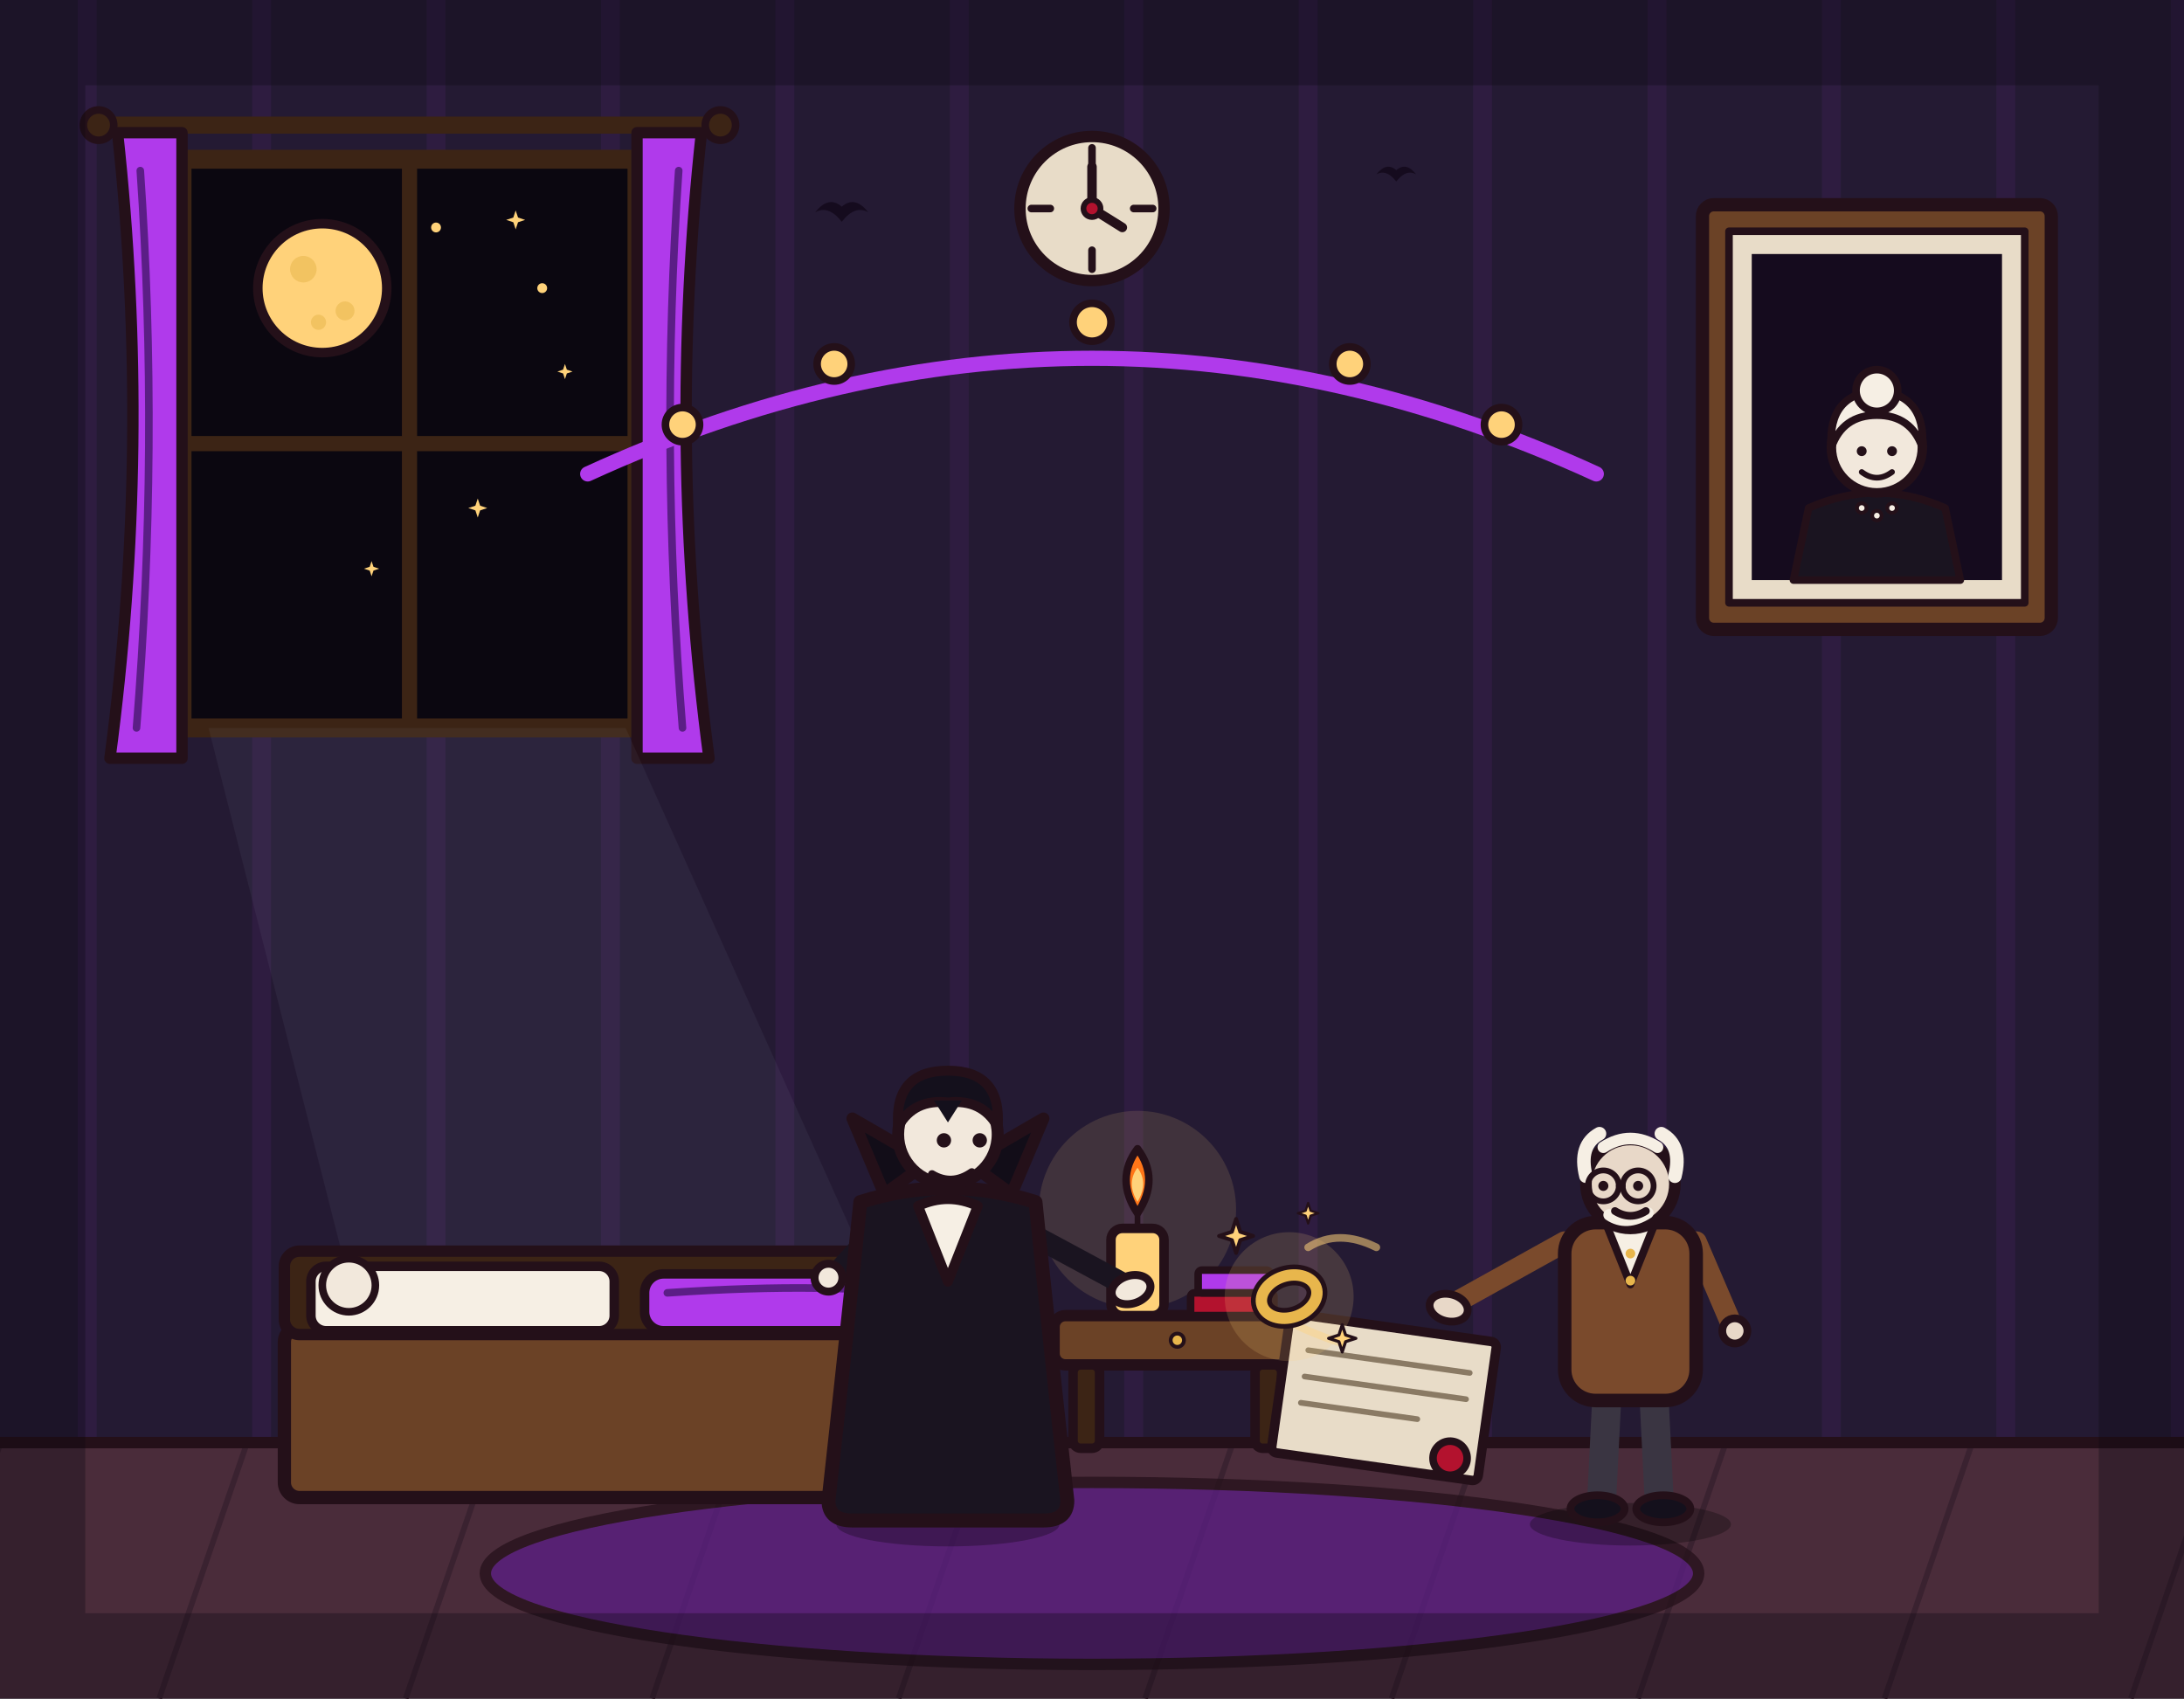
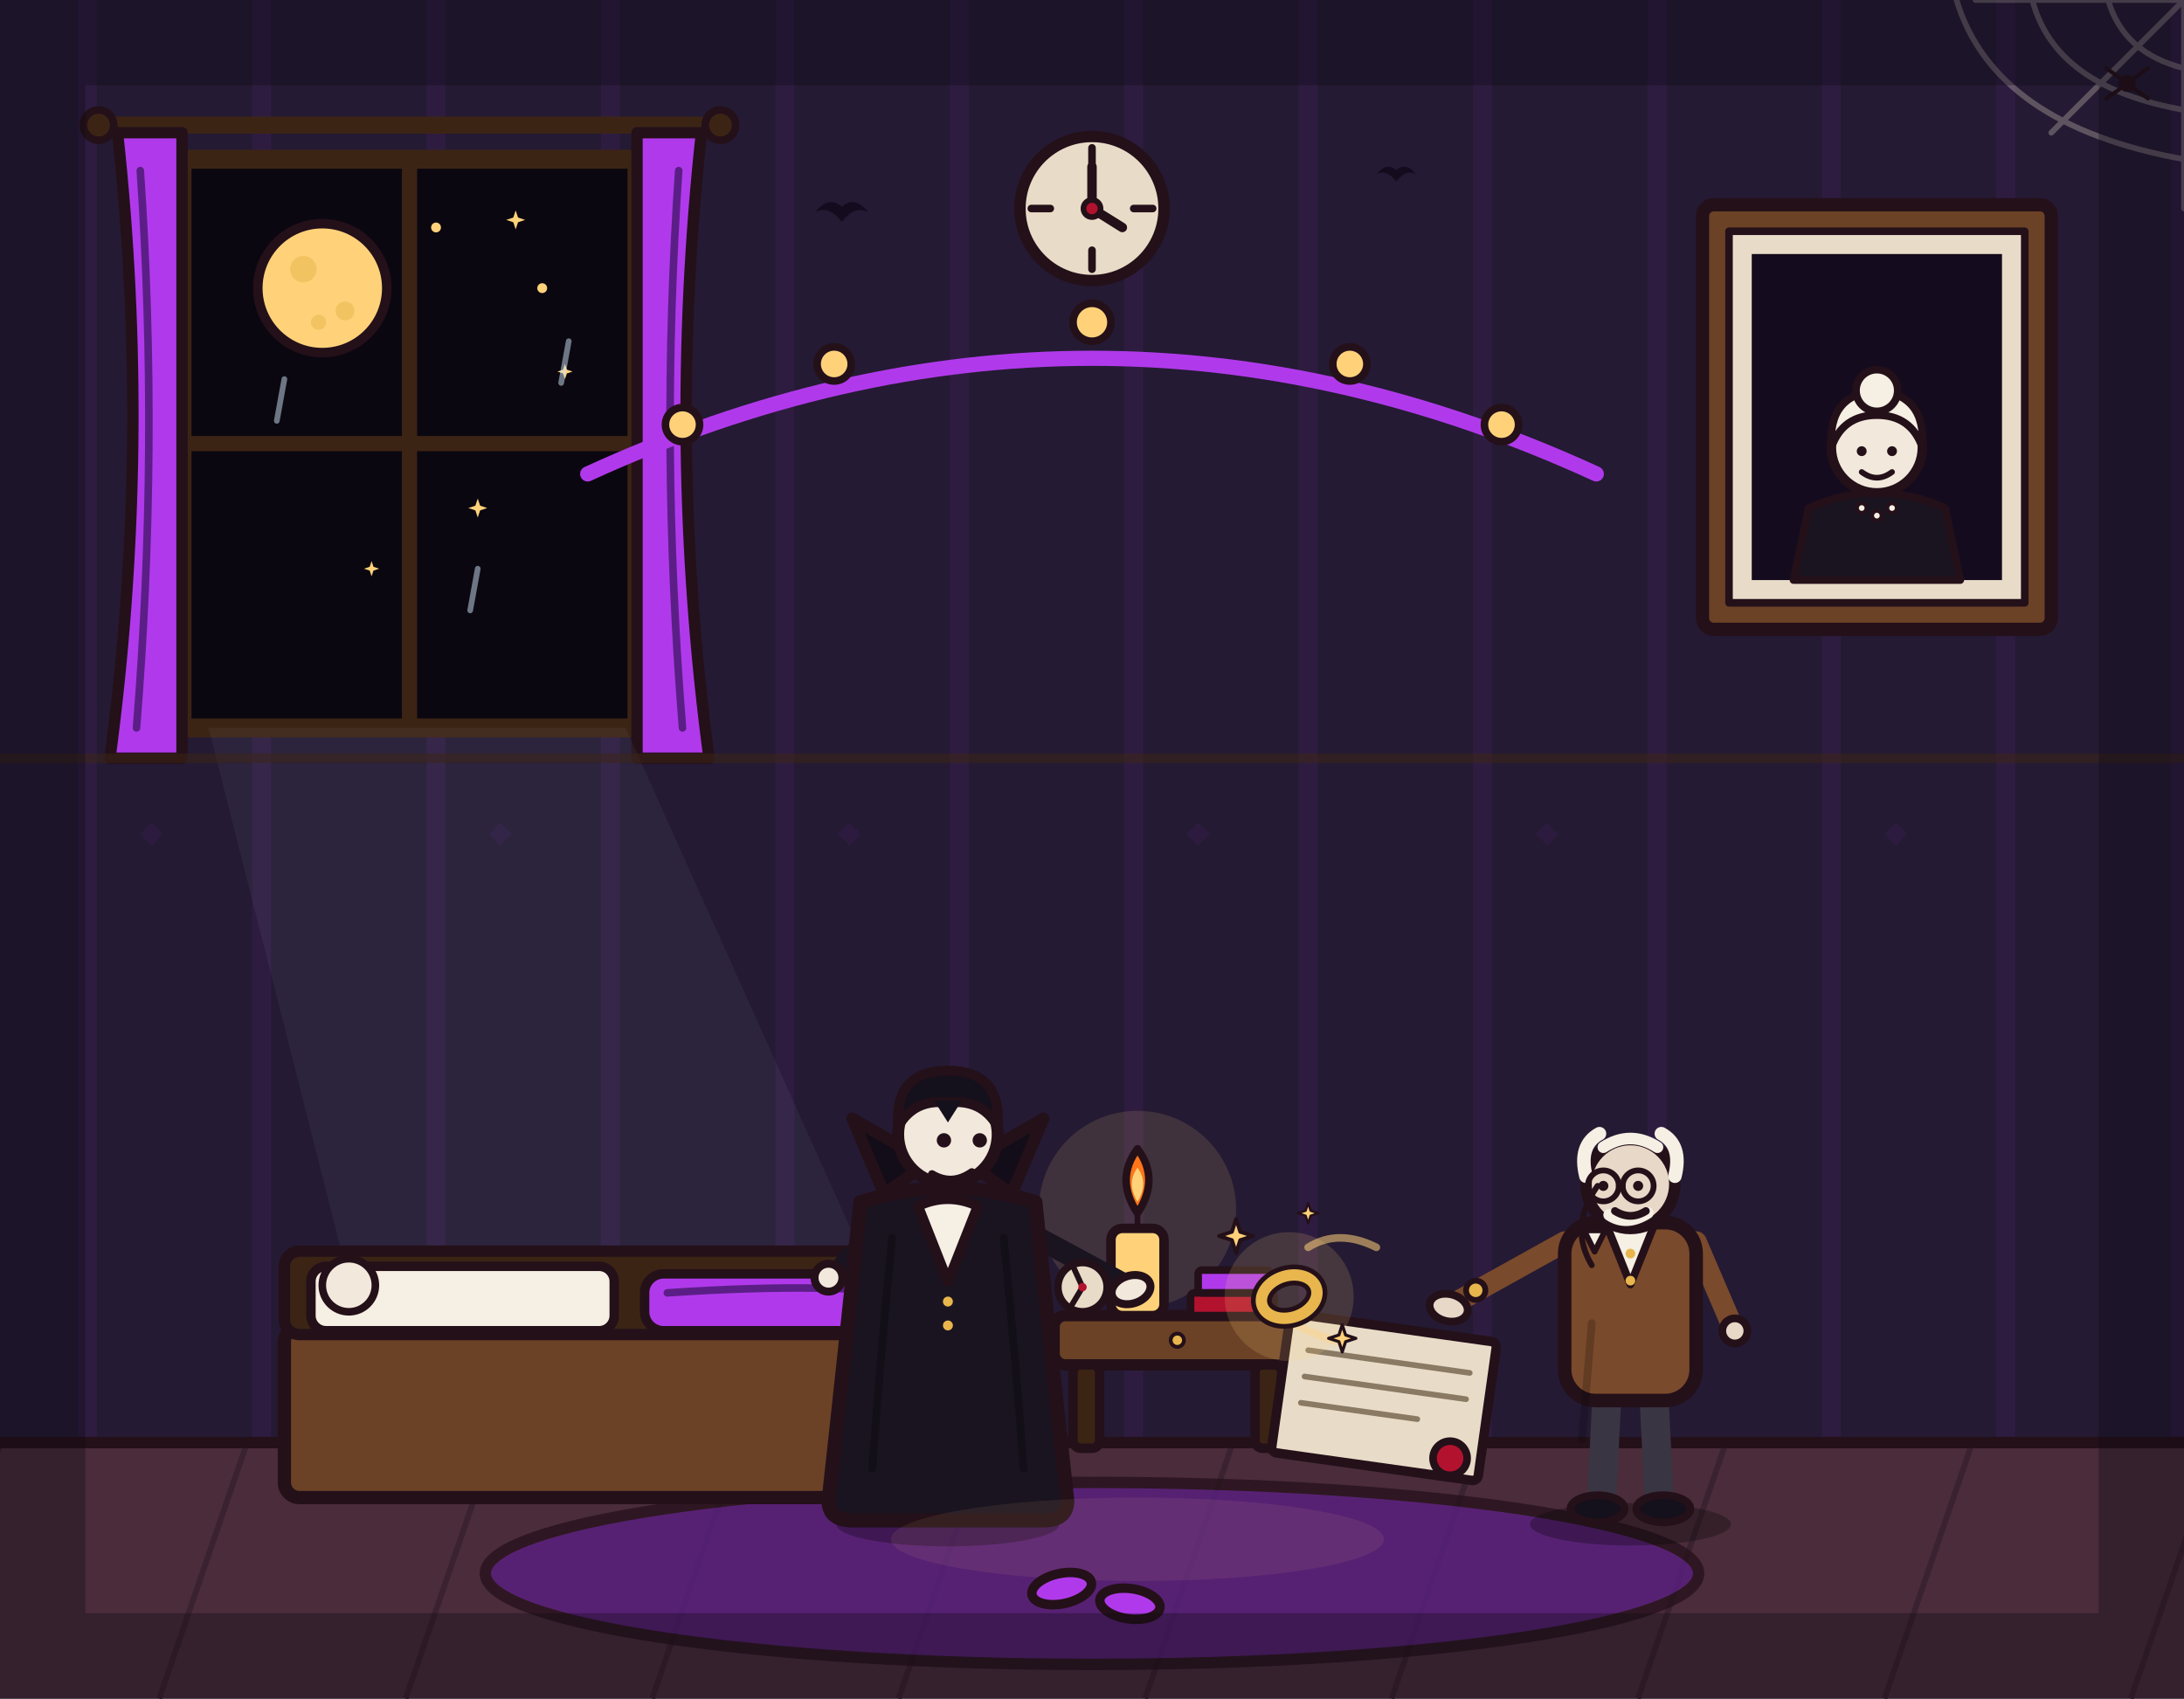
<svg xmlns="http://www.w3.org/2000/svg" viewBox="0 0 1152 896" width="1152" height="896">
  <rect x="0" y="0" width="1152" height="896" fill="#241a33" />
  <path d="M46 0V762M138 0V762M230 0V762M322 0V762M414 0V762M506 0V762M598 0V762M690 0V762M782 0V762M874 0V762M966 0V762M1058 0V762M1150 0V762" stroke="#b03aeb" stroke-width="10" opacity=".07" fill="none" />
  <path d="M0 0 Q7 -9 14 -3 Q21 -9 28 0 Q21 -4 14 5 Q7 -4 0 0 Z" transform="translate(430 112)" fill="#150b1e" />
  <path d="M0 0 Q7 -9 14 -3 Q21 -9 28 0 Q21 -4 14 5 Q7 -4 0 0 Z" transform="translate(726 92) scale(.75)" fill="#150b1e" />
  <line x1="52" y1="66" x2="380" y2="66" stroke="#3c2415" stroke-width="9" stroke-linecap="round" />
  <circle cx="52" cy="66" r="8" fill="#3c2415" stroke="#241019" stroke-width="4" stroke-linejoin="round" />
  <circle cx="380" cy="66" r="8" fill="#3c2415" stroke="#241019" stroke-width="4" stroke-linejoin="round" />
  <rect x="96" y="84" width="240" height="300" fill="#0b0710" stroke="#3c2415" stroke-width="10" stroke-linejoin="round" />
  <circle cx="170" cy="152" r="34" fill="#ffd27a" stroke="#241019" stroke-width="5" stroke-linejoin="round" />
  <circle cx="160" cy="142" r="7" fill="#e8b64c" opacity=".55" />
  <circle cx="182" cy="164" r="5" fill="#e8b64c" opacity=".55" />
  <circle cx="168" cy="170" r="4" fill="#e8b64c" opacity=".55" />
  <path d="M0 -1 L0.25 -0.25 L1 0 L0.25 0.25 L0 1 L-0.25 0.25 L-1 0 L-0.25 -0.25 Z" transform="translate(272 116) scale(5)" fill="#ffd27a" />
  <path d="M0 -1 L0.25 -0.25 L1 0 L0.25 0.25 L0 1 L-0.25 0.25 L-1 0 L-0.25 -0.25 Z" transform="translate(298 196) scale(4)" fill="#ffd27a" />
  <path d="M0 -1 L0.25 -0.25 L1 0 L0.25 0.25 L0 1 L-0.25 0.25 L-1 0 L-0.25 -0.25 Z" transform="translate(252 268) scale(5)" fill="#ffd27a" />
  <path d="M0 -1 L0.25 -0.25 L1 0 L0.25 0.25 L0 1 L-0.25 0.25 L-1 0 L-0.25 -0.25 Z" transform="translate(196 300) scale(4)" fill="#ffd27a" />
  <circle cx="286" cy="152" r="2.6" fill="#ffd27a" />
  <circle cx="230" cy="120" r="2.6" fill="#ffd27a" />
  <line x1="216" y1="84" x2="216" y2="384" stroke="#3c2415" stroke-width="8" />
  <line x1="96" y1="234" x2="336" y2="234" stroke="#3c2415" stroke-width="8" />
  <path d="M62 70 L96 70 L96 400 L58 400 Q80 235 62 70 Z" fill="#b03aeb" stroke="#241019" stroke-width="6" stroke-linejoin="round" />
  <path d="M370 70 L336 70 L336 400 L374 400 Q352 235 370 70 Z" fill="#b03aeb" stroke="#241019" stroke-width="6" stroke-linejoin="round" />
  <path d="M74 90 Q84 235 72 384" fill="none" stroke="#5b1e86" stroke-width="4" stroke-linecap="round" />
  <path d="M358 90 Q348 235 360 384" fill="none" stroke="#5b1e86" stroke-width="4" stroke-linecap="round" />
  <path d="M110 384 L330 384 L560 896 L240 896 Z" fill="#cfe6f8" opacity=".05" />
  <rect x="898" y="108" width="184" height="224" rx="6" fill="#6b4226" stroke="#241019" stroke-width="7" stroke-linejoin="round" />
  <rect x="912" y="122" width="156" height="196" fill="#e8dcc8" stroke="#241019" stroke-width="4" stroke-linejoin="round" />
  <rect x="924" y="134" width="132" height="172" fill="#150b1e" />
  <path d="M946 306 L954 268 Q990 252 1026 268 L1034 306 Z" fill="#1a1420" stroke="#241019" stroke-width="4" stroke-linejoin="round" />
  <circle cx="990" cy="236" r="24" fill="#f2e8dc" stroke="#241019" stroke-width="5" stroke-linejoin="round" />
  <path d="M966 236 Q964 208 990 206 Q1016 208 1014 236 Q1008 219 990 219 Q972 219 966 236 Z" fill="#f6efe4" stroke="#241019" stroke-width="4" stroke-linejoin="round" />
  <circle cx="990" cy="206" r="11" fill="#f6efe4" stroke="#241019" stroke-width="4" stroke-linejoin="round" />
  <circle cx="982" cy="238" r="2.6" fill="#241019" />
  <circle cx="998" cy="238" r="2.6" fill="#241019" />
  <path d="M982 249 Q990 255 998 249" fill="none" stroke="#241019" stroke-width="3" stroke-linecap="round" />
  <circle cx="982" cy="268" r="2.5" fill="#f6efe4" stroke="#241019" stroke-width="2" />
  <circle cx="990" cy="272" r="2.5" fill="#f6efe4" stroke="#241019" stroke-width="2" />
  <circle cx="998" cy="268" r="2.5" fill="#f6efe4" stroke="#241019" stroke-width="2" />
  <circle cx="576" cy="110" r="38" fill="#e8dcc8" stroke="#241019" stroke-width="6" stroke-linejoin="round" />
  <line x1="576" y1="78" x2="576" y2="88" stroke="#241019" stroke-width="4" stroke-linecap="round" />
  <line x1="608" y1="110" x2="598" y2="110" stroke="#241019" stroke-width="4" stroke-linecap="round" />
  <line x1="576" y1="142" x2="576" y2="132" stroke="#241019" stroke-width="4" stroke-linecap="round" />
  <line x1="544" y1="110" x2="554" y2="110" stroke="#241019" stroke-width="4" stroke-linecap="round" />
  <line x1="576" y1="110" x2="576" y2="88" stroke="#241019" stroke-width="5" stroke-linecap="round" />
  <line x1="576" y1="110" x2="592" y2="120" stroke="#241019" stroke-width="5" stroke-linecap="round" />
  <circle cx="576" cy="110" r="4.5" fill="#b3122e" stroke="#241019" stroke-width="3" />
  <path d="M310 250 Q576 128 842 250" fill="none" stroke="#b03aeb" stroke-width="8" stroke-linecap="round" />
  <circle cx="360" cy="224" r="9" fill="#ffd27a" stroke="#241019" stroke-width="4" />
  <circle cx="440" cy="192" r="9" fill="#ffd27a" stroke="#241019" stroke-width="4" />
  <circle cx="576" cy="170" r="10" fill="#ffd27a" stroke="#241019" stroke-width="4" />
  <circle cx="712" cy="192" r="9" fill="#ffd27a" stroke="#241019" stroke-width="4" />
  <circle cx="792" cy="224" r="9" fill="#ffd27a" stroke="#241019" stroke-width="4" />
  <rect x="0" y="760" width="1152" height="136" fill="#4a2c3a" />
  <path d="M0 762 L-46 896M130 762 L84 896M260 762 L214 896M390 762 L344 896M520 762 L474 896M650 762 L604 896M780 762 L734 896M910 762 L864 896M1040 762 L994 896M1170 762 L1124 896" stroke="#3a2230" stroke-width="3" fill="none" />
  <line x1="0" y1="761" x2="1152" y2="761" stroke="#241019" stroke-width="6" stroke-linecap="round" />
  <ellipse cx="576" cy="830" rx="320" ry="48" fill="#5b1e86" stroke="#241019" stroke-width="6" stroke-linejoin="round" opacity=".75" />
  <rect x="150" y="700" width="380" height="90" rx="8" fill="#6b4226" stroke="#241019" stroke-width="7" stroke-linejoin="round" />
  <rect x="150" y="660" width="380" height="44" rx="8" fill="#3c2415" stroke="#241019" stroke-width="6" stroke-linejoin="round" />
  <rect x="164" y="668" width="160" height="34" rx="8" fill="#f6efe4" stroke="#241019" stroke-width="5" stroke-linejoin="round" />
  <rect x="340" y="672" width="167" height="30" rx="10" fill="#b03aeb" stroke="#241019" stroke-width="5" stroke-linejoin="round" />
  <circle cx="184" cy="678" r="14" fill="#f2e8dc" stroke="#241019" stroke-width="4" stroke-linejoin="round" />
  <path d="M352 682 Q440 676 494 684" fill="none" stroke="#5b1e86" stroke-width="4" stroke-linecap="round" />
  <rect x="556" y="694" width="130" height="26" rx="6" fill="#6b4226" stroke="#241019" stroke-width="6" stroke-linejoin="round" />
  <rect x="566" y="720" width="14" height="44" rx="4" fill="#3c2415" stroke="#241019" stroke-width="5" stroke-linejoin="round" />
  <rect x="662" y="720" width="14" height="44" rx="4" fill="#3c2415" stroke="#241019" stroke-width="5" stroke-linejoin="round" />
  <circle cx="621" cy="707" r="3.5" fill="#e8b64c" stroke="#241019" stroke-width="2" />
  <circle cx="600" cy="638" r="52" fill="#ffd27a" opacity=".13" />
  <rect x="628" y="682" width="44" height="12" rx="2" fill="#b3122e" stroke="#241019" stroke-width="4" stroke-linejoin="round" />
  <rect x="632" y="670" width="38" height="12" rx="2" fill="#b03aeb" stroke="#241019" stroke-width="4" stroke-linejoin="round" />
  <rect x="586" y="648" width="28" height="46" rx="6" fill="#ffd27a" stroke="#241019" stroke-width="5" stroke-linejoin="round" />
  <line x1="600" y1="648" x2="600" y2="640" stroke="#241019" stroke-width="3" stroke-linecap="round" />
  <path d="M600 640 Q588 622 600 606 Q612 622 600 640 Z" fill="#ff7518" stroke="#241019" stroke-width="4" stroke-linejoin="round" />
  <path d="M600 634 Q594 624 600 616 Q606 624 600 634 Z" fill="#ffd27a" />
  <g transform="rotate(8 730 730)">
    <rect x="676" y="700" width="110" height="74" rx="3" fill="#e8dcc8" stroke="#241019" stroke-width="5" stroke-linejoin="round" />
    <line x1="688" y1="718" x2="774" y2="718" stroke="#8a7a64" stroke-width="3" stroke-linecap="round" />
    <line x1="688" y1="732" x2="774" y2="732" stroke="#8a7a64" stroke-width="3" stroke-linecap="round" />
    <line x1="688" y1="746" x2="750" y2="746" stroke="#8a7a64" stroke-width="3" stroke-linecap="round" />
    <circle cx="770" cy="764" r="9" fill="#b3122e" stroke="#241019" stroke-width="4" stroke-linejoin="round" />
  </g>
  <g transform="translate(500 800) scale(1.05)">
    <ellipse cx="0" cy="4" rx="56" ry="11" fill="#000000" opacity=".28" />
    <path d="M-12 -62 L-16 -6" fill="none" stroke="#241a2e" stroke-width="15" stroke-linecap="round" />
    <path d="M12 -62 L16 -6" fill="none" stroke="#241a2e" stroke-width="15" stroke-linecap="round" />
    <ellipse cx="-18" cy="-4" rx="15" ry="7" fill="#14101c" stroke="#241019" stroke-width="4" stroke-linejoin="round" />
    <ellipse cx="18" cy="-4" rx="15" ry="7" fill="#14101c" stroke="#241019" stroke-width="4" stroke-linejoin="round" />
    <path d="M-34 -146 L-56 -122" fill="none" stroke="#1a1420" stroke-width="11" stroke-linecap="round" />
    <circle cx="-60" cy="-120" r="7" fill="#f2e8dc" stroke="#241019" stroke-width="4" stroke-linejoin="round" />
    <path d="M34 -146 L86 -118" fill="none" stroke="#1a1420" stroke-width="11" stroke-linecap="round" />
    <ellipse cx="92" cy="-114" rx="10" ry="7" transform="rotate(-18 92 -114)" fill="#f2e8dc" stroke="#241019" stroke-width="4" stroke-linejoin="round" />
    <path d="M-44 -158 Q-52 -80 -60 -8 Q-60 2 -48 2 L48 2 Q60 2 60 -8 Q52 -80 44 -158 Q0 -172 -44 -158 Z" fill="#1a1420" stroke="#241019" stroke-width="7" stroke-linejoin="round" />
    <path d="M-32 -162 L-48 -200 L-10 -178 Z" fill="#120d18" stroke="#241019" stroke-width="6" stroke-linejoin="round" />
    <path d="M32 -162 L48 -200 L10 -178 Z" fill="#120d18" stroke="#241019" stroke-width="6" stroke-linejoin="round" />
    <path d="M-15 -156 L0 -118 L15 -156 Q0 -163 -15 -156 Z" fill="#f6efe4" stroke="#241019" stroke-width="5" stroke-linejoin="round" />
    <circle cx="0" cy="-192" r="25" fill="#f2e8dc" stroke="#241019" stroke-width="6" stroke-linejoin="round" />
    <path d="M-25 -196 Q-27 -224 0 -224 Q27 -224 25 -196 Q17 -210 0 -208 Q-17 -210 -25 -196 Z" fill="#14101c" stroke="#241019" stroke-width="5" stroke-linejoin="round" />
    <path d="M-7 -209 L0 -198 L7 -209 Z" fill="#14101c" />
    <circle cx="-2" cy="-189" r="3.6" fill="#241019" />
    <circle cx="16" cy="-189" r="3.6" fill="#241019" />
    <path d="M-8 -172 Q2 -166 12 -173" fill="none" stroke="#241019" stroke-width="4" stroke-linecap="round" />
  </g>
  <g transform="translate(860 800) scale(1.02)">
    <ellipse cx="0" cy="4" rx="52" ry="11" fill="#000000" opacity=".28" />
    <path d="M-12 -66 L-15 -6" fill="none" stroke="#3a3542" stroke-width="15" stroke-linecap="round" />
    <path d="M12 -66 L15 -6" fill="none" stroke="#3a3542" stroke-width="15" stroke-linecap="round" />
    <ellipse cx="-17" cy="-4" rx="14" ry="7" fill="#14101c" stroke="#241019" stroke-width="4" stroke-linejoin="round" />
    <ellipse cx="17" cy="-4" rx="14" ry="7" fill="#14101c" stroke="#241019" stroke-width="4" stroke-linejoin="round" />
    <path d="M-34 -142 L-88 -112" fill="none" stroke="#7a4a2c" stroke-width="11" stroke-linecap="round" />
    <ellipse cx="-94" cy="-108" rx="10" ry="7" transform="rotate(14 -94 -108)" fill="#e8d8c8" stroke="#241019" stroke-width="4" stroke-linejoin="round" />
    <path d="M34 -142 L52 -100" fill="none" stroke="#7a4a2c" stroke-width="11" stroke-linecap="round" />
    <circle cx="54" cy="-96" r="6.5" fill="#e8d8c8" stroke="#241019" stroke-width="4" stroke-linejoin="round" />
    <rect x="-34" y="-152" width="68" height="92" rx="16" fill="#7a4a2c" stroke="#241019" stroke-width="7" stroke-linejoin="round" />
    <path d="M-12 -150 L0 -120 L12 -150 Z" fill="#f6efe4" stroke="#241019" stroke-width="4" stroke-linejoin="round" />
    <circle cx="0" cy="-136" r="2.5" fill="#e8b64c" />
    <circle cx="0" cy="-122" r="2.5" fill="#e8b64c" />
    <circle cx="0" cy="-172" r="23" fill="#e8d8c8" stroke="#241019" stroke-width="6" stroke-linejoin="round" />
    <path d="M-23 -176 Q-27 -192 -16 -198" fill="none" stroke="#f6efe4" stroke-width="7" stroke-linecap="round" />
    <path d="M23 -176 Q27 -192 16 -198" fill="none" stroke="#f6efe4" stroke-width="7" stroke-linecap="round" />
    <path d="M-14 -191 Q0 -200 14 -191" fill="none" stroke="#f6efe4" stroke-width="6" stroke-linecap="round" />
    <circle cx="-14" cy="-171" r="2.6" fill="#241019" />
    <circle cx="4" cy="-171" r="2.6" fill="#241019" />
    <circle cx="-14" cy="-171" r="8" fill="none" stroke="#241019" stroke-width="3" />
    <circle cx="4" cy="-171" r="8" fill="none" stroke="#241019" stroke-width="3" />
    <line x1="-6" y1="-171" x2="-4" y2="-171" stroke="#241019" stroke-width="3" stroke-linecap="round" />
    <path d="M-11 -156 Q-2 -150 9 -157" fill="none" stroke="#f6efe4" stroke-width="6" stroke-linecap="round" />
    <path d="M-8 -158 Q0 -153 8 -158" fill="none" stroke="#241019" stroke-width="4" stroke-linecap="round" />
  </g>
  <circle cx="680" cy="684" r="34" fill="#ffd27a" opacity=".16" />
  <path d="M726 658 Q706 648 690 658" fill="none" stroke="#ffd27a" stroke-width="4" stroke-linecap="round" opacity=".55" />
  <path d="M706 708 Q688 702 674 694" fill="none" stroke="#ffd27a" stroke-width="4" stroke-linecap="round" opacity=".4" />
  <ellipse cx="680" cy="684" rx="15" ry="11" transform="rotate(-18 680 684)" fill="none" stroke="#241019" stroke-width="11" />
  <ellipse cx="680" cy="684" rx="15" ry="11" transform="rotate(-18 680 684)" fill="none" stroke="#e8b64c" stroke-width="6" />
  <path d="M0 -9 L2.2 -2.2 L9 0 L2.2 2.2 L0 9 L-2.2 2.2 L-9 0 L-2.2 -2.2 Z" transform="translate(652 652)" fill="#ffd27a" stroke="#241019" stroke-width="2" stroke-linejoin="round" />
  <path d="M0 -9 L2.2 -2.2 L9 0 L2.2 2.2 L0 9 L-2.2 2.2 L-9 0 L-2.2 -2.2 Z" transform="translate(708 706) scale(.8)" fill="#ffd27a" stroke="#241019" stroke-width="2" stroke-linejoin="round" />
  <path d="M0 -9 L2.2 -2.2 L9 0 L2.2 2.2 L0 9 L-2.2 2.2 L-9 0 L-2.2 -2.2 Z" transform="translate(690 640) scale(.6)" fill="#ffd27a" stroke="#241019" stroke-width="2" stroke-linejoin="round" />
+   <line x1="0" y1="400" x2="1152" y2="400" stroke="#3c2415" stroke-width="5" opacity=".55" />
+   <path d="M0 -6 L6 0 L0 6 L-6 0 Z" transform="translate(80 440)" fill="#b03aeb" opacity=".06" />
+   <path d="M0 -6 L6 0 L0 6 L-6 0 Z" transform="translate(264 440)" fill="#b03aeb" opacity=".06" />
+   <path d="M0 -6 L6 0 L0 6 L-6 0 Z" transform="translate(448 440)" fill="#b03aeb" opacity=".06" />
+   <path d="M0 -6 L6 0 L0 6 L-6 0 Z" transform="translate(632 440)" fill="#b03aeb" opacity=".06" />
+   <path d="M0 -6 L6 0 L0 6 L-6 0 Z" transform="translate(816 440)" fill="#b03aeb" opacity=".06" />
+   <path d="M0 -6 L6 0 L0 6 L-6 0 Z" transform="translate(1000 440)" fill="#b03aeb" opacity=".06" />
+   <g stroke="#e8dcc8" stroke-width="3" opacity=".3" fill="none" stroke-linecap="round">
+     <line x1="1152" y1="0" x2="1152" y2="110" />
+     <line x1="1152" y1="0" x2="1042" y2="0" />
+     <line x1="1152" y1="0" x2="1082" y2="70" />
+     <path d="M1112 0 Q1120 28 1152 36" />
+     <path d="M1072 0 Q1084 46 1152 58" />
+     <path d="M1032 0 Q1052 66 1152 84" />
+   </g>
+   <circle cx="1122" cy="44" r="4.5" fill="#241019" />
+   <path d="M1118 41 L1111 36 M1126 41 L1133 36 M1118 47 L1111 52 M1126 47 L1133 52" stroke="#241019" stroke-width="2" stroke-linecap="round" />
+   <path d="M150 200 L146 222 M252 300 L248 322 M300 180 L296 202" stroke="#cfe6f8" stroke-width="3" opacity=".5" stroke-linecap="round" />
+   <circle cx="571" cy="679" r="13" fill="#e8dcc8" stroke="#241019" stroke-width="4" stroke-linejoin="round" />
+   <line x1="571" y1="679" x2="566" y2="668" stroke="#241019" stroke-width="3" stroke-linecap="round" />
+   <line x1="571" y1="679" x2="565" y2="689" stroke="#241019" stroke-width="3" stroke-linecap="round" />
+   <circle cx="571" cy="679" r="2.2" fill="#b3122e" />
+   <ellipse cx="600" cy="812" rx="130" ry="22" fill="#ffd27a" opacity=".08" />
+   <ellipse cx="560" cy="838" rx="16" ry="8" transform="rotate(-12 560 838)" fill="#b03aeb" stroke="#241019" stroke-width="5" stroke-linejoin="round" />
+   <ellipse cx="596" cy="846" rx="16" ry="8" transform="rotate(8 596 846)" fill="#b03aeb" stroke="#241019" stroke-width="5" stroke-linejoin="round" />
+   <g transform="translate(500 800) scale(1.05)">
+     <path d="M-28 -140 Q-34 -80 -38 -24" fill="none" stroke="#000000" stroke-width="4" opacity=".25" stroke-linecap="round" />
+     <path d="M28 -140 Q34 -80 38 -24" fill="none" stroke="#000000" stroke-width="4" opacity=".25" stroke-linecap="round" />
+     <circle cx="0" cy="-108" r="2.5" fill="#e8b64c" />
+     <circle cx="0" cy="-96" r="2.5" fill="#e8b64c" />
+   </g>
+   <g transform="translate(860 800) scale(1.02)">
+     <path d="M-17 -171 Q-32 -150 -20 -130" fill="none" stroke="#241019" stroke-width="3" stroke-linecap="round" />
+     <path d="M-24 -148 L-13 -148 L-18.5 -137 Z" fill="#f6efe4" stroke="#241019" stroke-width="3" stroke-linejoin="round" />
+     <circle cx="-80" cy="-117" r="5" fill="#e8b64c" stroke="#241019" stroke-width="3" />
+     <path d="M-20 -100 L-25 -40" fill="none" stroke="#000000" stroke-width="4" opacity=".2" stroke-linecap="round" />
+   </g>
  <rect x="0" y="0" width="1152" height="896" fill="none" stroke="#0b0710" stroke-width="90" opacity=".32" />
</svg>
